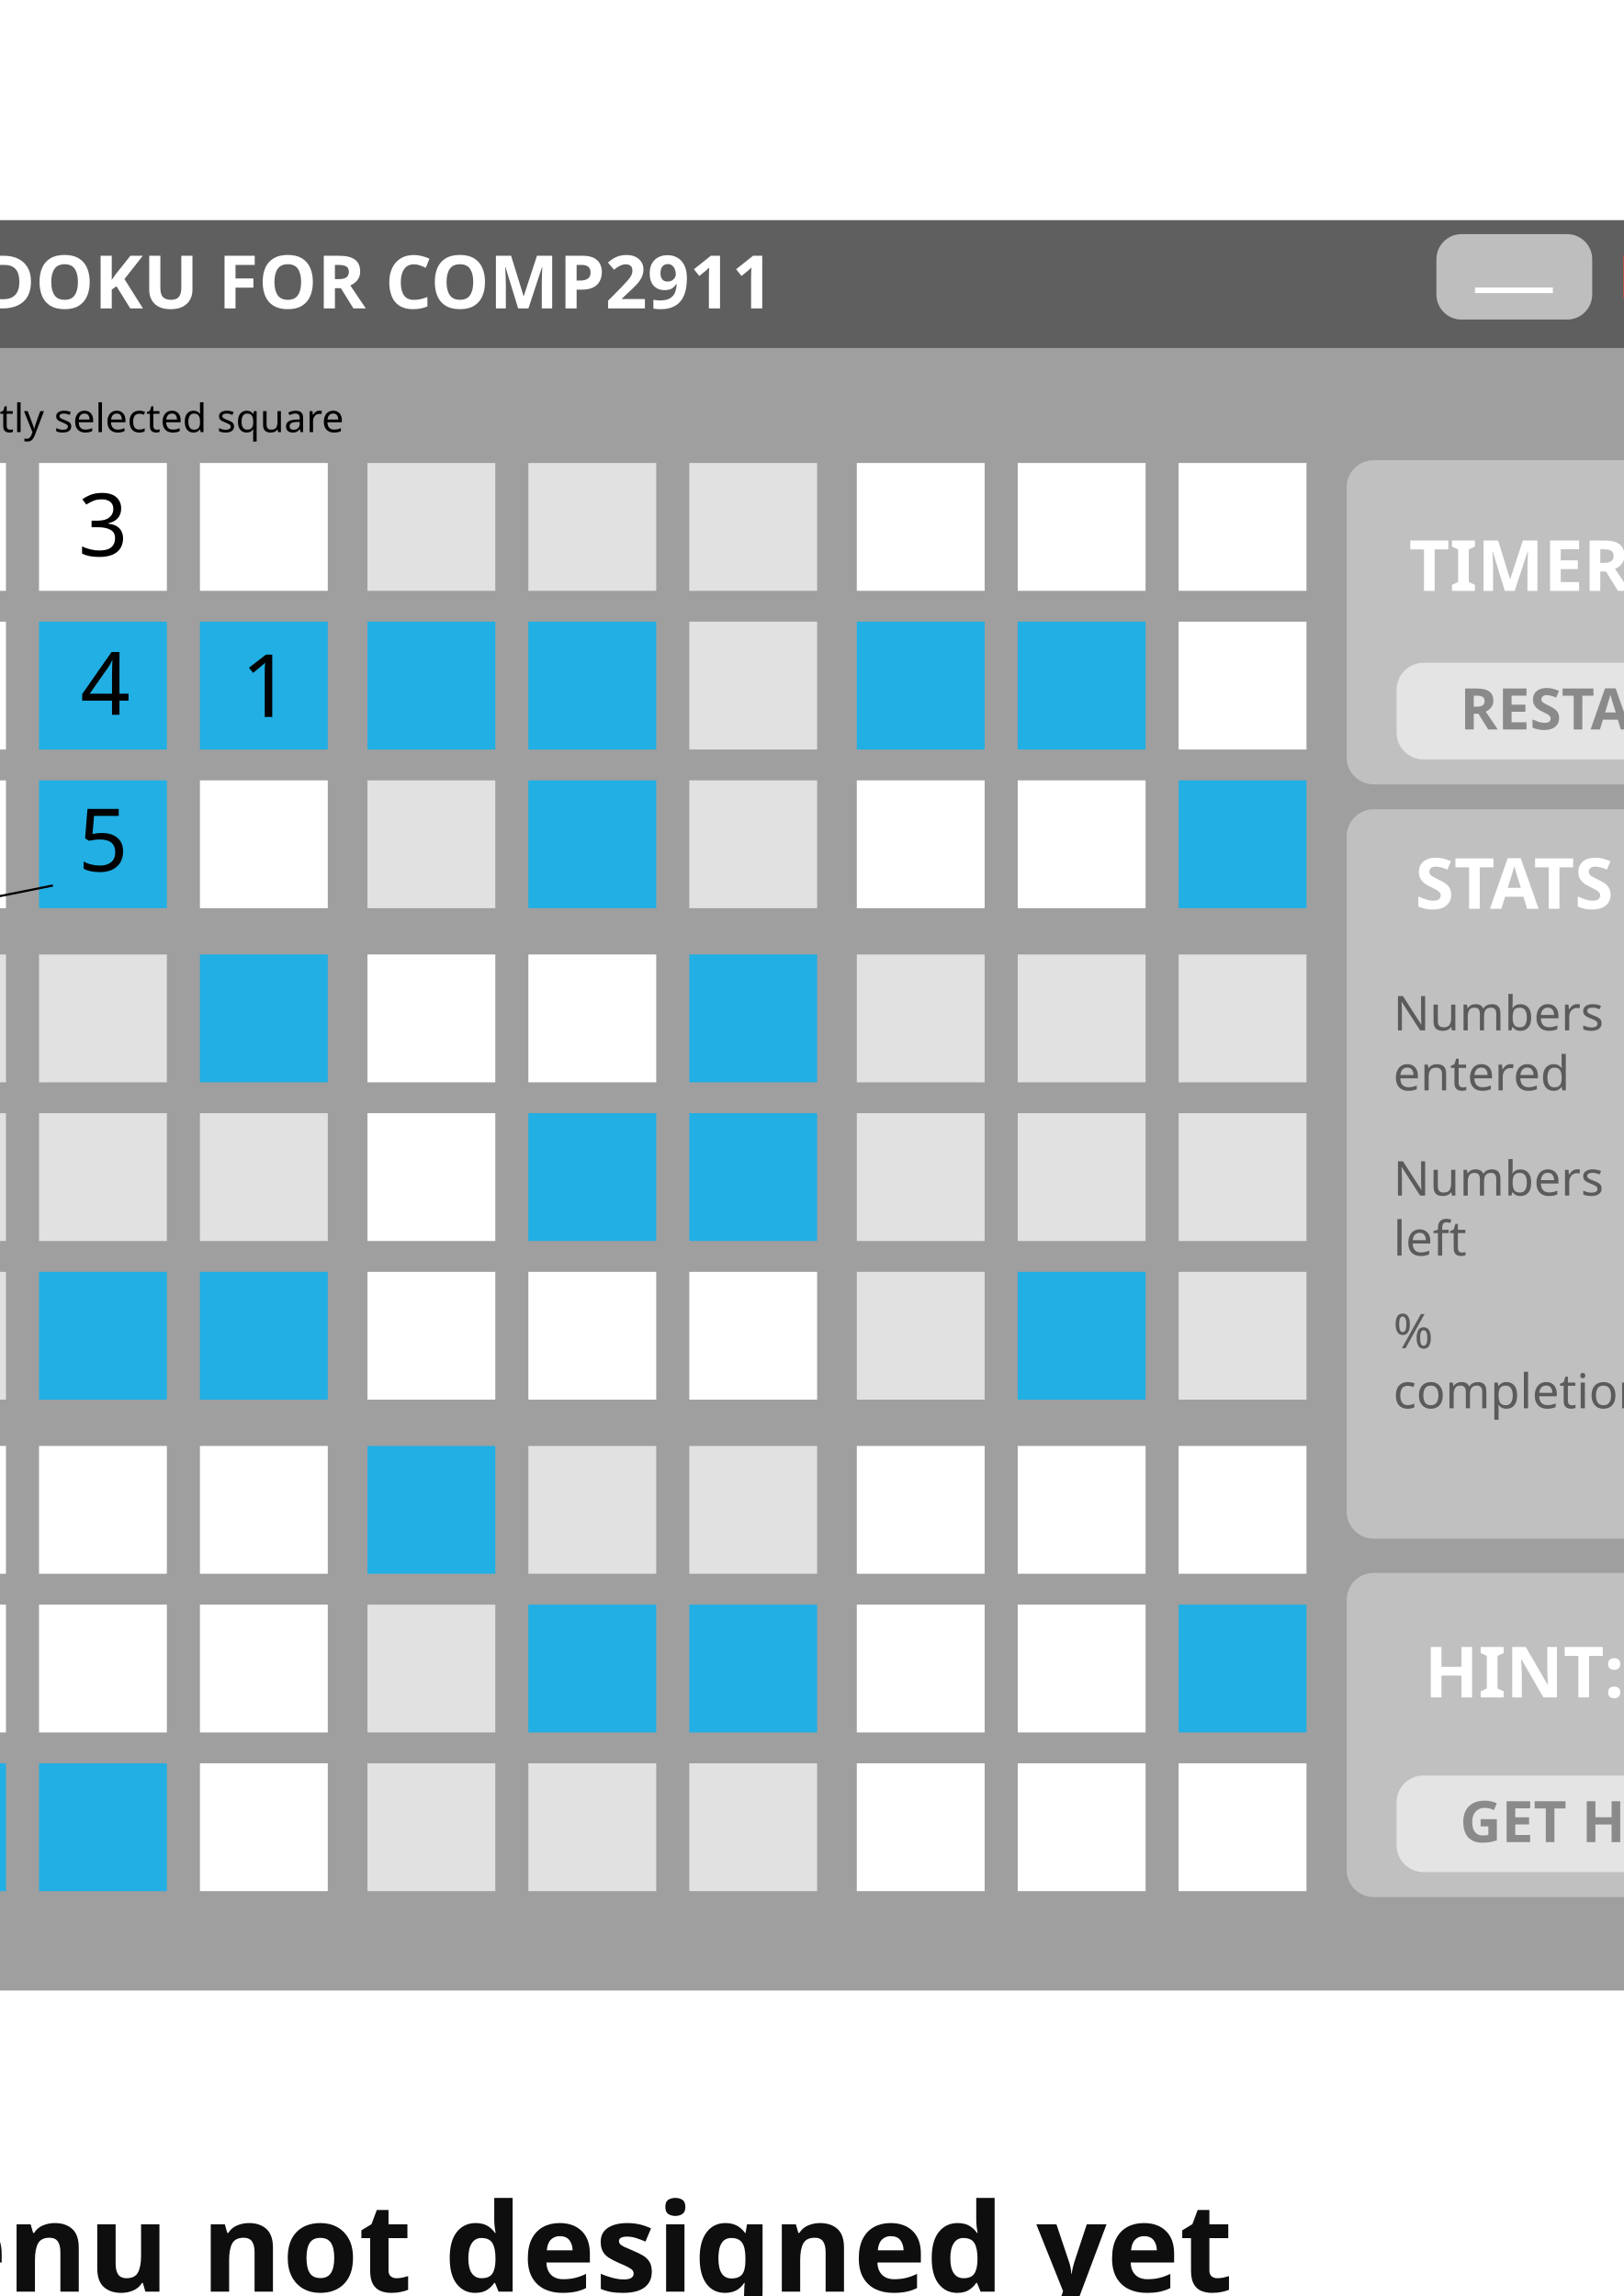
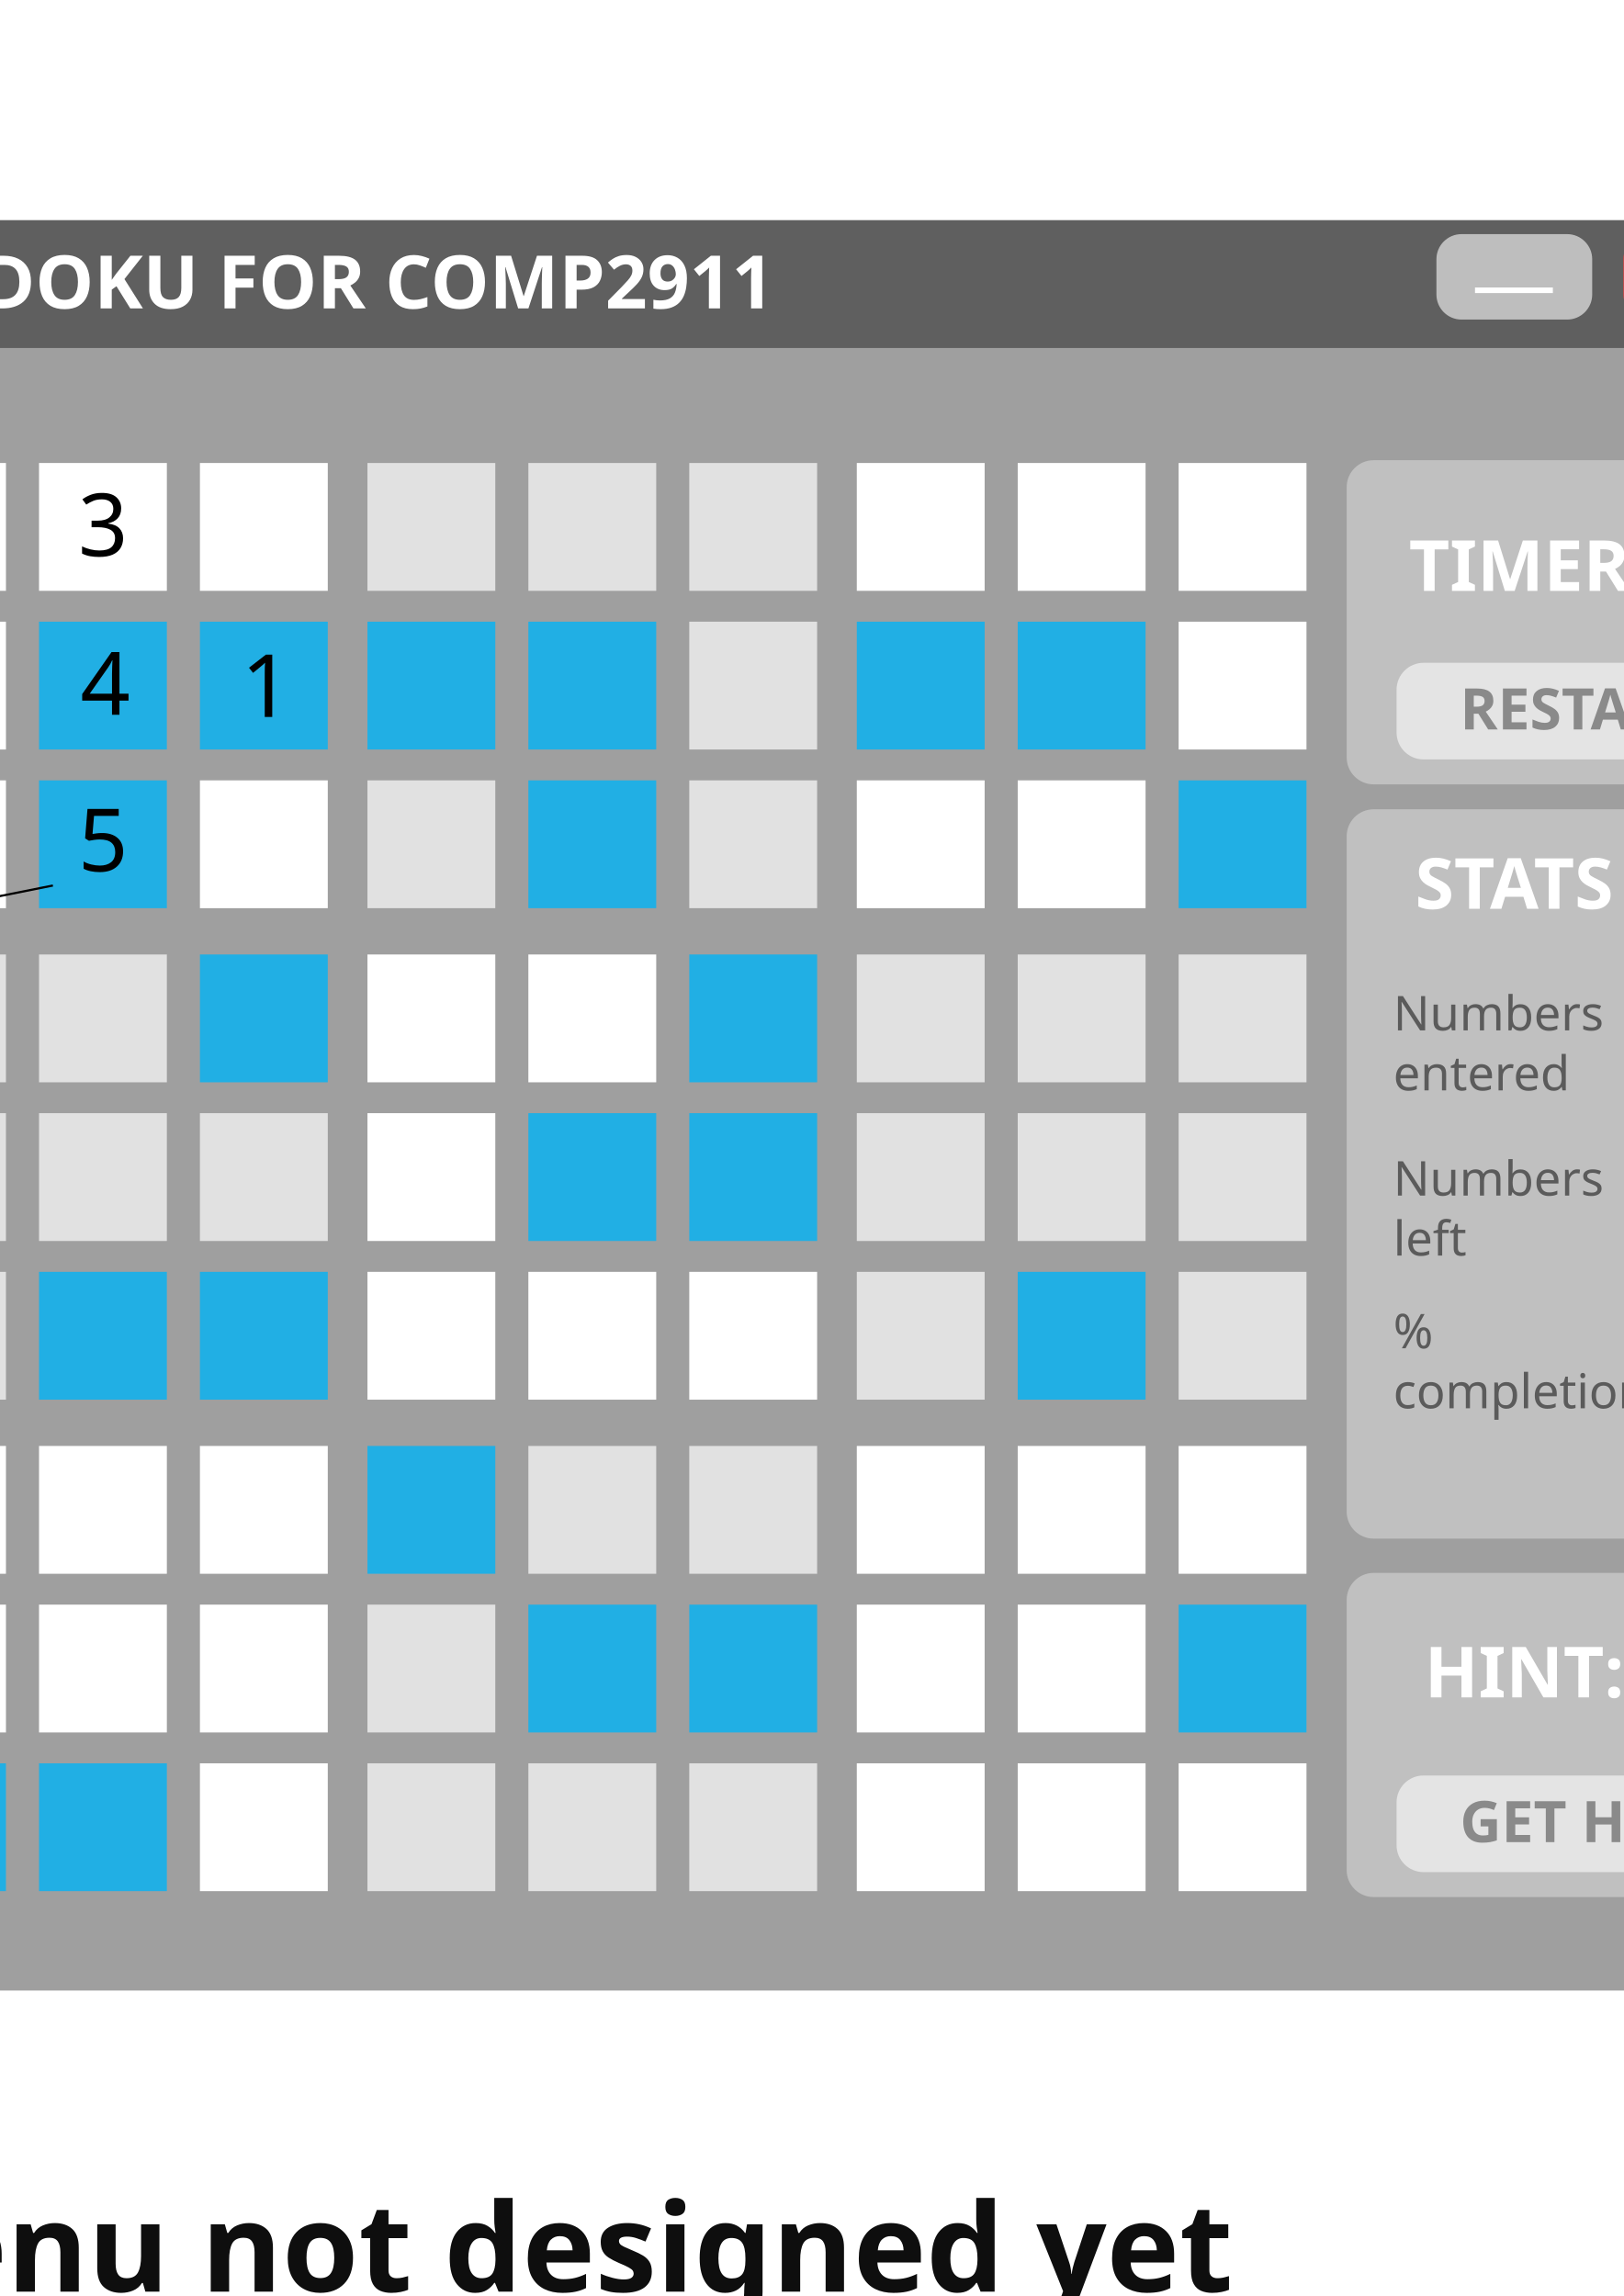
<svg xmlns="http://www.w3.org/2000/svg" width="744.094" height="1052.362" id="svg2" version="1.1">
  <defs id="defs4" />
  <g id="layer1">
    <rect style="fill:#ffffff;fill-opacity:1;stroke:#000000;stroke-opacity:1" id="rect2985" width="2337.143" height="1528.571" x="-741.639" y="-289.227" />
+     <rect y="-289.227" x="1957.489" height="1528.571" width="2337.143" id="rect3199" style="fill:#ffffff;fill-opacity:1;stroke:#000000;stroke-opacity:1" />
  </g>
  <g id="layer2">
    <rect style="fill:#9f9f9f;fill-opacity:1;stroke:none" id="rect3756" width="974.286" height="811.429" x="-100" y="100.934" ry="12.857" rx="12.857" />
    <rect rx="8.571" ry="8.571" y="100.934" x="-100" height="58.571" width="974.286" id="rect4403" style="fill:#5f5f5f;fill-opacity:1;stroke:none" />
    <rect style="fill:#ff3f3f;fill-opacity:1;stroke:none" id="rect3758" width="118.529" height="39.163" x="743.986" y="107.311" rx="11.5" ry="11.5" />
    <text xml:space="preserve" style="font-size:40px;font-style:normal;font-weight:normal;line-height:125%;letter-spacing:0px;word-spacing:0px;fill:#ffffff;fill-opacity:1;stroke:none;font-family:Sans" x="791.454" y="138.174" id="text3760">
      <tspan id="tspan3762" x="791.454" y="138.174">x</tspan>
    </text>
    <g id="g4154" transform="translate(-148.7949,0.3003239)">
      <g transform="translate(149.5026,0)" id="g4031">
        <g id="g3849" transform="translate(0,222.2336)">
          <g id="g3851" transform="translate(0,228.2945)">
            <rect style="fill:#ffffff;fill-opacity:1;stroke:none" id="rect3853" width="58.589" height="58.589" x="-56.569" y="211.915" />
            <rect y="211.915" x="17.173" height="58.589" width="58.589" id="rect3855" style="fill:#ffffff;fill-opacity:1;stroke:none" />
            <rect style="fill:#ffffff;fill-opacity:1;stroke:none" id="rect3857" width="58.589" height="58.589" x="90.914" y="211.915" />
          </g>
          <g transform="translate(0,230.3148)" id="g3859">
            <rect y="282.626" x="-56.569" height="58.589" width="58.589" id="rect3861" style="fill:#ffffff;fill-opacity:1;stroke:none" />
            <rect style="fill:#ffffff;fill-opacity:1;stroke:none" id="rect3863" width="58.589" height="58.589" x="17.173" y="282.626" />
            <rect y="282.626" x="90.914" height="58.589" width="58.589" id="rect3865" style="fill:#ffffff;fill-opacity:1;stroke:none" />
          </g>
          <g id="g3867" transform="translate(0,228.2945)">
            <rect style="fill:#1db0e6;fill-opacity:0.967;stroke:none" id="rect3869" width="58.589" height="58.589" x="-56.569" y="357.377" />
            <rect y="357.377" x="17.173" height="58.589" width="58.589" id="rect3871" style="fill:#1db0e6;fill-opacity:0.967;stroke:none" />
            <rect style="fill:#ffffff;fill-opacity:1;stroke:none" id="rect3873" width="58.589" height="58.589" x="90.914" y="357.377" />
          </g>
        </g>
        <g transform="translate(224.2539,222.2336)" id="g3875" style="fill:#e1e1e1;fill-opacity:1">
          <g transform="translate(0,228.2945)" id="g3877" style="fill:#e1e1e1;fill-opacity:1">
            <rect y="211.915" x="-56.569" height="58.589" width="58.589" id="rect3879" style="fill:#1db0e6;fill-opacity:0.967;stroke:none" />
            <rect style="fill:#e1e1e1;fill-opacity:1;stroke:none" id="rect3881" width="58.589" height="58.589" x="17.173" y="211.915" />
            <rect y="211.915" x="90.914" height="58.589" width="58.589" id="rect3883" style="fill:#e1e1e1;fill-opacity:1;stroke:none" />
          </g>
          <g id="g3885" transform="translate(0,230.3148)" style="fill:#e1e1e1;fill-opacity:1">
            <rect style="fill:#e1e1e1;fill-opacity:1;stroke:none" id="rect3887" width="58.589" height="58.589" x="-56.569" y="282.626" />
            <rect y="282.626" x="17.173" height="58.589" width="58.589" id="rect3889" style="fill:#1db0e6;fill-opacity:0.967;stroke:none" />
            <rect style="fill:#1db0e6;fill-opacity:0.967;stroke:none" id="rect3891" width="58.589" height="58.589" x="90.914" y="282.626" />
          </g>
          <g transform="translate(0,228.2945)" id="g3893" style="fill:#e1e1e1;fill-opacity:1">
            <rect y="357.377" x="-56.569" height="58.589" width="58.589" id="rect3895" style="fill:#e1e1e1;fill-opacity:1;stroke:none" />
            <rect style="fill:#e1e1e1;fill-opacity:1;stroke:none" id="rect3897" width="58.589" height="58.589" x="17.173" y="357.377" />
            <rect y="357.377" x="90.914" height="58.589" width="58.589" id="rect3899" style="fill:#e1e1e1;fill-opacity:1;stroke:none" />
          </g>
        </g>
        <g id="g3901" transform="translate(448.5077,222.2336)">
          <g id="g3903" transform="translate(0,228.2945)">
            <rect style="fill:#ffffff;fill-opacity:1;stroke:none" id="rect3905" width="58.589" height="58.589" x="-56.569" y="211.915" />
            <rect y="211.915" x="17.173" height="58.589" width="58.589" id="rect3907" style="fill:#ffffff;fill-opacity:1;stroke:none" />
            <rect style="fill:#ffffff;fill-opacity:1;stroke:none" id="rect3909" width="58.589" height="58.589" x="90.914" y="211.915" />
          </g>
          <g transform="translate(0,230.3148)" id="g3911">
            <rect y="282.626" x="-56.569" height="58.589" width="58.589" id="rect3913" style="fill:#ffffff;fill-opacity:1;stroke:none" />
            <rect style="fill:#ffffff;fill-opacity:1;stroke:none" id="rect3915" width="58.589" height="58.589" x="17.173" y="282.626" />
            <rect y="282.626" x="90.914" height="58.589" width="58.589" id="rect3917" style="fill:#1db0e6;fill-opacity:0.967;stroke:none" />
          </g>
          <g id="g3919" transform="translate(0,228.2945)">
            <rect style="fill:#ffffff;fill-opacity:1;stroke:none" id="rect3921" width="58.589" height="58.589" x="-56.569" y="357.377" />
            <rect y="357.377" x="17.173" height="58.589" width="58.589" id="rect3923" style="fill:#ffffff;fill-opacity:1;stroke:none" />
            <rect style="fill:#ffffff;fill-opacity:1;stroke:none" id="rect3925" width="58.589" height="58.589" x="90.914" y="357.377" />
          </g>
        </g>
      </g>
      <g transform="translate(149.5026,-3.030426)" id="g4072">
        <g id="g3821" style="fill:#e1e1e1;fill-opacity:1">
          <g transform="translate(0,228.2945)" id="g3797" style="fill:#e1e1e1;fill-opacity:1">
            <rect y="211.915" x="-56.569" height="58.589" width="58.589" id="rect3799" style="fill:#e1e1e1;fill-opacity:1;stroke:none" />
            <rect style="fill:#e1e1e1;fill-opacity:1;stroke:none" id="rect3801" width="58.589" height="58.589" x="17.173" y="211.915" />
            <rect y="211.915" x="90.914" height="58.589" width="58.589" id="rect3803" style="fill:#1db0e6;fill-opacity:0.967;stroke:none" />
          </g>
          <g id="g3805" transform="translate(0,230.3148)" style="fill:#e1e1e1;fill-opacity:1">
            <rect style="fill:#e1e1e1;fill-opacity:1;stroke:none" id="rect3807" width="58.589" height="58.589" x="-56.569" y="282.626" />
            <rect y="282.626" x="17.173" height="58.589" width="58.589" id="rect3809" style="fill:#e1e1e1;fill-opacity:1;stroke:none" />
            <rect style="fill:#e1e1e1;fill-opacity:1;stroke:none" id="rect3811" width="58.589" height="58.589" x="90.914" y="282.626" />
          </g>
          <g transform="translate(0,228.2945)" id="g3813" style="fill:#e1e1e1;fill-opacity:1">
            <rect y="357.377" x="-56.569" height="58.589" width="58.589" id="rect3815" style="fill:#e1e1e1;fill-opacity:1;stroke:none" />
            <rect style="fill:#1db0e6;fill-opacity:0.967;stroke:none" id="rect3817" width="58.589" height="58.589" x="17.173" y="357.377" />
            <rect y="357.377" x="90.914" height="58.589" width="58.589" id="rect3819" style="fill:#1db0e6;fill-opacity:0.967;stroke:none" />
          </g>
        </g>
        <g id="g3927" transform="translate(224.2539,0)">
          <g id="g3929" transform="translate(0,228.2945)">
            <rect style="fill:#ffffff;fill-opacity:1;stroke:none" id="rect3931" width="58.589" height="58.589" x="-56.569" y="211.915" />
            <rect y="211.915" x="17.173" height="58.589" width="58.589" id="rect3933" style="fill:#ffffff;fill-opacity:1;stroke:none" />
            <rect style="fill:#1db0e6;fill-opacity:0.967;stroke:none" id="rect3935" width="58.589" height="58.589" x="90.914" y="211.915" />
          </g>
          <g transform="translate(0,230.3148)" id="g3937">
            <rect y="282.626" x="-56.569" height="58.589" width="58.589" id="rect3939" style="fill:#ffffff;fill-opacity:1;stroke:none" />
            <rect style="fill:#1db0e6;fill-opacity:0.967;stroke:none" id="rect3941" width="58.589" height="58.589" x="17.173" y="282.626" />
            <rect y="282.626" x="90.914" height="58.589" width="58.589" id="rect3943" style="fill:#1db0e6;fill-opacity:0.967;stroke:none" />
          </g>
          <g id="g3945" transform="translate(0,228.2945)">
            <rect style="fill:#ffffff;fill-opacity:1;stroke:none" id="rect3947" width="58.589" height="58.589" x="-56.569" y="357.377" />
            <rect y="357.377" x="17.173" height="58.589" width="58.589" id="rect3949" style="fill:#ffffff;fill-opacity:1;stroke:none" />
            <rect style="fill:#ffffff;fill-opacity:1;stroke:none" id="rect3951" width="58.589" height="58.589" x="90.914" y="357.377" />
          </g>
        </g>
        <g transform="translate(448.5077,0)" id="g3953" style="fill:#e1e1e1;fill-opacity:1">
          <g transform="translate(0,228.2945)" id="g3955" style="fill:#e1e1e1;fill-opacity:1">
            <rect y="211.915" x="-56.569" height="58.589" width="58.589" id="rect3957" style="fill:#e1e1e1;fill-opacity:1;stroke:none" />
            <rect style="fill:#e1e1e1;fill-opacity:1;stroke:none" id="rect3959" width="58.589" height="58.589" x="17.173" y="211.915" />
            <rect y="211.915" x="90.914" height="58.589" width="58.589" id="rect3961" style="fill:#e1e1e1;fill-opacity:1;stroke:none" />
          </g>
          <g id="g3963" transform="translate(0,230.3148)" style="fill:#e1e1e1;fill-opacity:1">
            <rect style="fill:#e1e1e1;fill-opacity:1;stroke:none" id="rect3965" width="58.589" height="58.589" x="-56.569" y="282.626" />
            <rect y="282.626" x="17.173" height="58.589" width="58.589" id="rect3967" style="fill:#e1e1e1;fill-opacity:1;stroke:none" />
            <rect style="fill:#e1e1e1;fill-opacity:1;stroke:none" id="rect3969" width="58.589" height="58.589" x="90.914" y="282.626" />
          </g>
          <g transform="translate(0,228.2945)" id="g3971" style="fill:#e1e1e1;fill-opacity:1">
            <rect y="357.377" x="-56.569" height="58.589" width="58.589" id="rect3973" style="fill:#e1e1e1;fill-opacity:1;stroke:none" />
            <rect style="fill:#1db0e6;fill-opacity:0.967;stroke:none" id="rect3975" width="58.589" height="58.589" x="17.173" y="357.377" />
            <rect y="357.377" x="90.914" height="58.589" width="58.589" id="rect3977" style="fill:#e1e1e1;fill-opacity:1;stroke:none" />
          </g>
        </g>
      </g>
      <g transform="translate(149.5026,0)" id="g4113">
        <g id="g3835">
          <g id="g3782">
            <rect style="fill:#ffffff;fill-opacity:1;stroke:none" id="rect3764" width="58.589" height="58.589" x="-56.569" y="211.915" />
            <rect y="211.915" x="17.173" height="58.589" width="58.589" id="rect3766" style="fill:#ffffff;fill-opacity:1;stroke:none" />
            <rect style="fill:#ffffff;fill-opacity:1;stroke:none" id="rect3768" width="58.589" height="58.589" x="90.914" y="211.915" />
          </g>
          <g transform="translate(0,2.020325)" id="g3787">
            <rect y="282.626" x="-56.569" height="58.589" width="58.589" id="rect3770" style="fill:#ffffff;fill-opacity:1;stroke:none" />
            <rect style="fill:#1db0e6;fill-opacity:0.967;stroke:none" id="rect3772" width="58.589" height="58.589" x="17.173" y="282.626" />
            <rect y="282.626" x="90.914" height="58.589" width="58.589" id="rect3774" style="fill:#1db0e6;fill-opacity:0.967;stroke:none" />
          </g>
          <g id="g3792">
            <rect style="fill:#ffffff;fill-opacity:1;stroke:none" id="rect3776" width="58.589" height="58.589" x="-56.569" y="357.377" />
            <rect y="357.377" x="17.173" height="58.589" width="58.589" id="rect3778" style="fill:#1db0e6;fill-opacity:0.967;stroke:none" />
            <rect style="fill:#ffffff;fill-opacity:1;stroke:none" id="rect3780" width="58.589" height="58.589" x="90.914" y="357.377" />
          </g>
        </g>
        <g id="g3979" transform="translate(224.2539,0)" style="fill:#e1e1e1;fill-opacity:1">
          <g id="g3981" style="fill:#e1e1e1;fill-opacity:1">
            <rect y="211.915" x="-56.569" height="58.589" width="58.589" id="rect3983" style="fill:#e1e1e1;fill-opacity:1;stroke:none" />
            <rect style="fill:#e1e1e1;fill-opacity:1;stroke:none" id="rect3985" width="58.589" height="58.589" x="17.173" y="211.915" />
            <rect y="211.915" x="90.914" height="58.589" width="58.589" id="rect3987" style="fill:#e1e1e1;fill-opacity:1;stroke:none" />
          </g>
          <g id="g3989" transform="translate(0,2.020325)" style="fill:#e1e1e1;fill-opacity:1">
            <rect style="fill:#1db0e6;fill-opacity:0.967;stroke:none" id="rect3991" width="58.589" height="58.589" x="-56.569" y="282.626" />
            <rect y="282.626" x="17.173" height="58.589" width="58.589" id="rect3993" style="fill:#1db0e6;fill-opacity:0.967;stroke:none" />
            <rect style="fill:#e1e1e1;fill-opacity:1;stroke:none" id="rect3995" width="58.589" height="58.589" x="90.914" y="282.626" />
          </g>
          <g id="g3997" style="fill:#e1e1e1;fill-opacity:1">
            <rect y="357.377" x="-56.569" height="58.589" width="58.589" id="rect3999" style="fill:#e1e1e1;fill-opacity:1;stroke:none" />
            <rect style="fill:#1db0e6;fill-opacity:0.967;stroke:none" id="rect4001" width="58.589" height="58.589" x="17.173" y="357.377" />
            <rect y="357.377" x="90.914" height="58.589" width="58.589" id="rect4003" style="fill:#e1e1e1;fill-opacity:1;stroke:none" />
          </g>
        </g>
        <g transform="translate(448.5077,0)" id="g4005">
          <g id="g4007">
            <rect style="fill:#ffffff;fill-opacity:1;stroke:none" id="rect4009" width="58.589" height="58.589" x="-56.569" y="211.915" />
            <rect y="211.915" x="17.173" height="58.589" width="58.589" id="rect4011" style="fill:#ffffff;fill-opacity:1;stroke:none" />
            <rect style="fill:#ffffff;fill-opacity:1;stroke:none" id="rect4013" width="58.589" height="58.589" x="90.914" y="211.915" />
          </g>
          <g transform="translate(0,2.020325)" id="g4015">
            <rect y="282.626" x="-56.569" height="58.589" width="58.589" id="rect4017" style="fill:#1db0e6;fill-opacity:0.967;stroke:none" />
            <rect style="fill:#1db0e6;fill-opacity:0.967;stroke:none" id="rect4019" width="58.589" height="58.589" x="17.173" y="282.626" />
            <rect y="282.626" x="90.914" height="58.589" width="58.589" id="rect4021" style="fill:#ffffff;fill-opacity:1;stroke:none" />
          </g>
          <g id="g4023">
            <rect style="fill:#ffffff;fill-opacity:1;stroke:none" id="rect4025" width="58.589" height="58.589" x="-56.569" y="357.377" />
            <rect y="357.377" x="17.173" height="58.589" width="58.589" id="rect4027" style="fill:#ffffff;fill-opacity:1;stroke:none" />
            <rect style="fill:#1db0e6;fill-opacity:0.967;stroke:none" id="rect4029" width="58.589" height="58.589" x="90.914" y="357.377" />
          </g>
        </g>
      </g>
    </g>
    <rect style="fill:#000000;fill-opacity:1;stroke:none" id="rect4276" width="47.477" height="7.071" x="-50.559" y="259.42" />
    <text xml:space="preserve" style="font-size:40px;font-style:normal;font-weight:normal;line-height:125%;letter-spacing:0px;word-spacing:0px;fill:#000000;fill-opacity:1;stroke:none;font-family:Sans" x="35.809" y="254.874" id="text4346">
      <tspan id="tspan4348" x="35.809" y="254.874">3</tspan>
    </text>
    <text id="text4350" y="328.615" x="110.56" style="font-size:40px;font-style:normal;font-weight:normal;line-height:125%;letter-spacing:0px;word-spacing:0px;fill:#000000;fill-opacity:1;stroke:none;font-family:Sans" xml:space="preserve">
      <tspan y="328.615" x="110.56" id="tspan4352">1</tspan>
    </text>
    <text xml:space="preserve" style="font-size:40px;font-style:normal;font-weight:normal;line-height:125%;letter-spacing:0px;word-spacing:0px;fill:#000000;fill-opacity:1;stroke:none;font-family:Sans" x="35.809" y="399.326" id="text4354">
      <tspan id="tspan4356" x="35.809" y="399.326">5</tspan>
    </text>
    <text id="text4358" y="327.605" x="36.819" style="font-size:40px;font-style:normal;font-weight:normal;line-height:125%;letter-spacing:0px;word-spacing:0px;fill:#000000;fill-opacity:1;stroke:none;font-family:Sans" xml:space="preserve">
      <tspan y="327.605" x="36.819" id="tspan4360">4</tspan>
    </text>
-     <text xml:space="preserve" style="font-size:40px;font-style:normal;font-weight:normal;line-height:125%;letter-spacing:0px;word-spacing:0px;fill:#000000;fill-opacity:1;stroke:none;font-family:Sans" x="-55.714" y="198.076" id="text4362">
-       <tspan id="tspan4364" x="-55.714" y="198.076" style="font-size:18px">currently selected square</tspan>
-     </text>
-     <text id="text4366" y="438.555" x="-637.124" style="font-size:126.283px;font-style:normal;font-weight:normal;line-height:125%;letter-spacing:0px;word-spacing:0px;fill:#000000;fill-opacity:1;stroke:none;font-family:Sans" xml:space="preserve">
-       <tspan style="font-size:56.827px" y="438.555" x="-637.124" id="tspan4368">predetermined</tspan>
-       <tspan style="font-size:56.827px" y="509.588" x="-637.124" id="tspan4370">square</tspan>
-     </text>
-     <text xml:space="preserve" style="font-size:121.624px;font-style:normal;font-weight:normal;line-height:125%;letter-spacing:0px;word-spacing:0px;fill:#000000;fill-opacity:1;stroke:none;font-family:Sans" x="-616.934" y="191.5" id="text4372">
-       <tspan id="tspan4376" x="-616.934" y="191.5" style="font-size:54.731px">user-completion</tspan>
-       <tspan x="-616.934" y="259.913" style="font-size:54.731px" id="tspan4380">square</tspan>
+     <text xml:space="preserve" style="font-size:119.54px;font-style:normal;font-weight:normal;line-height:125%;letter-spacing:0px;word-spacing:0px;fill:#000000;fill-opacity:1;stroke:none;font-family:Sans" x="-675.903" y="333.21" id="text4362">
+       <tspan id="tspan4364" x="-675.903" y="333.21" style="font-size:53.793px">currently selected </tspan>
+       <tspan x="-675.903" y="400.451" style="font-size:53.793px" id="tspan3637">square</tspan>
+     </text>
+     <text id="text4366" y="547.651" x="-667.429" style="font-size:126.283px;font-style:normal;font-weight:normal;line-height:125%;letter-spacing:0px;word-spacing:0px;fill:#000000;fill-opacity:1;stroke:none;font-family:Sans" xml:space="preserve">
+       <tspan style="font-size:56.827px" y="547.651" x="-667.429" id="tspan4368">predetermined</tspan>
+       <tspan style="font-size:56.827px" y="618.685" x="-667.429" id="tspan4370">square</tspan>
+     </text>
+     <text xml:space="preserve" style="font-size:121.624px;font-style:normal;font-weight:normal;line-height:125%;letter-spacing:0px;word-spacing:0px;fill:#000000;fill-opacity:1;stroke:none;font-family:Sans" x="-679.563" y="140.992" id="text4372">
+       <tspan id="tspan4376" x="-679.563" y="140.992" style="font-size:54.731px">user-completion</tspan>
+       <tspan x="-679.563" y="209.406" style="font-size:54.731px" id="tspan4380">square</tspan>
    </text>
    <text xml:space="preserve" style="font-size:75.132px;font-style:normal;font-weight:normal;line-height:125%;letter-spacing:0px;word-spacing:0px;fill:#ffffff;fill-opacity:1;stroke:none;font-family:Sans" x="-53.063" y="141.369" id="text4362-8">
      <tspan id="tspan4364-3" x="-53.063" y="141.369" style="font-size:33.81px;font-weight:bold;fill:#ffffff;fill-opacity:1;-inkscape-font-specification:Sans Bold">SUDOKU FOR COMP2911</tspan>
    </text>
    <rect ry="11.5" rx="11.5" y="107.311" x="658.272" height="39.163" width="71.387" id="rect4427" style="fill:#bebebe;fill-opacity:1;stroke:none" />
    <text id="text4429" y="128.174" x="676.026" style="font-size:40px;font-style:normal;font-weight:normal;line-height:125%;letter-spacing:0px;word-spacing:0px;fill:#ffffff;fill-opacity:1;stroke:none;font-family:Sans" xml:space="preserve">
      <tspan y="128.174" x="676.026" id="tspan4431">__</tspan>
    </text>
    <g id="g4491" transform="translate(0,201.4286)">
      <rect style="fill:#c0c0c0;fill-opacity:1;stroke:none" id="rect4443" width="242.857" height="148.571" x="617.143" y="519.505" ry="12.354" rx="12.354" />
      <text xml:space="preserve" style="font-size:71.87px;font-style:normal;font-weight:normal;line-height:125%;letter-spacing:0px;word-spacing:0px;fill:#ffffff;fill-opacity:1;stroke:none;font-family:Sans" x="652.786" y="576.548" id="text4439">
        <tspan id="tspan4441" x="652.786" y="576.548" style="font-size:32.342px;font-weight:bold;fill:#ffffff;fill-opacity:1;-inkscape-font-specification:Sans Bold">HINT:</tspan>
      </text>
      <rect rx="12.354" ry="12.354" y="612.362" x="640" height="44.286" width="192.857" id="rect4445" style="fill:#e4e4e4;fill-opacity:1;stroke:none" />
      <text id="text4447" y="642.904" x="669.059" style="font-size:58.343px;font-style:normal;font-weight:normal;line-height:125%;letter-spacing:0px;word-spacing:0px;fill:#8a8a8a;fill-opacity:1;stroke:none;font-family:Sans" xml:space="preserve">
        <tspan style="font-size:26.255px;font-weight:bold;fill:#8a8a8a;fill-opacity:1;-inkscape-font-specification:Sans Bold" y="642.904" x="669.059" id="tspan4449">GET HINT</tspan>
      </text>
      <rect y="537.354" x="767.848" height="58.589" width="58.589" id="rect3764-2" style="fill:#ffffff;fill-opacity:1;stroke:none" />
      <text id="text4487" y="579.505" x="782.857" style="font-size:40px;font-style:normal;font-weight:normal;line-height:125%;letter-spacing:0px;word-spacing:0px;fill:#000000;fill-opacity:1;stroke:none;font-family:Sans" xml:space="preserve">
        <tspan y="579.505" x="782.857" id="tspan4489">6</tspan>
      </text>
    </g>
    <g transform="translate(0,37.14286)" id="g4502">
      <rect rx="12.354" ry="12.354" y="333.791" x="617.143" height="334.286" width="242.857" id="rect4504" style="fill:#c0c0c0;fill-opacity:1;stroke:none" />
      <text id="text4506" y="379.406" x="648.501" style="font-size:71.87px;font-style:normal;font-weight:normal;line-height:125%;letter-spacing:0px;word-spacing:0px;fill:#ffffff;fill-opacity:1;stroke:none;font-family:Sans" xml:space="preserve">
        <tspan style="font-size:32.342px;font-weight:bold;fill:#ffffff;fill-opacity:1;-inkscape-font-specification:Sans Bold" y="379.406" x="648.501" id="tspan4508">STATS</tspan>
      </text>
      <rect style="fill:#ffffff;fill-opacity:1;stroke:none" id="rect4516" width="58.589" height="58.589" x="787.848" y="411.639" />
      <text xml:space="preserve" style="font-size:40px;font-style:normal;font-weight:normal;line-height:125%;letter-spacing:0px;word-spacing:0px;fill:#000000;fill-opacity:1;stroke:none;font-family:Sans" x="805.714" y="452.362" id="text4518">
        <tspan id="tspan4520" x="805.714" y="452.362">1</tspan>
      </text>
      <rect y="484.496" x="787.848" height="58.589" width="58.589" id="rect4522" style="fill:#ffffff;fill-opacity:1;stroke:none" />
      <text id="text4524" y="525.219" x="792.857" style="font-size:40px;font-style:normal;font-weight:normal;line-height:125%;letter-spacing:0px;word-spacing:0px;fill:#000000;fill-opacity:1;stroke:none;font-family:Sans" xml:space="preserve">
        <tspan y="525.219" x="792.857" id="tspan4526">75</tspan>
      </text>
      <rect style="fill:#ffffff;fill-opacity:1;stroke:none" id="rect4528" width="58.589" height="58.589" x="787.848" y="557.354" />
      <text xml:space="preserve" style="font-size:40px;font-style:normal;font-weight:normal;line-height:125%;letter-spacing:0px;word-spacing:0px;fill:#000000;fill-opacity:1;stroke:none;font-family:Sans" x="805.714" y="598.076" id="text4530">
        <tspan id="tspan4532" x="805.714" y="598.076">6</tspan>
      </text>
      <text xml:space="preserve" style="font-size:71.87px;font-style:normal;font-weight:normal;line-height:125%;letter-spacing:0px;word-spacing:0px;fill:#5b5b5b;fill-opacity:1;stroke:none;font-family:Sans" x="638.501" y="435.12" id="text4534">
        <tspan x="638.501" y="435.12" style="font-size:22px;font-weight:normal;fill:#5b5b5b;fill-opacity:1;-inkscape-font-specification:Sans" id="tspan4538">Numbers </tspan>
        <tspan x="638.501" y="462.62" style="font-size:22px;font-weight:normal;fill:#5b5b5b;fill-opacity:1;-inkscape-font-specification:Sans" id="tspan4542">entered</tspan>
      </text>
      <text id="text4544" y="510.834" x="638.501" style="font-size:71.87px;font-style:normal;font-weight:normal;line-height:125%;letter-spacing:0px;word-spacing:0px;fill:#5b5b5b;fill-opacity:1;stroke:none;font-family:Sans" xml:space="preserve">
        <tspan id="tspan4546" style="font-size:22px;font-weight:normal;fill:#5b5b5b;fill-opacity:1;-inkscape-font-specification:Sans" y="510.834" x="638.501">Numbers </tspan>
        <tspan id="tspan4548" style="font-size:22px;font-weight:normal;fill:#5b5b5b;fill-opacity:1;-inkscape-font-specification:Sans" y="538.334" x="638.501">left</tspan>
      </text>
      <text xml:space="preserve" style="font-size:71.87px;font-style:normal;font-weight:normal;line-height:125%;letter-spacing:0px;word-spacing:0px;fill:#5b5b5b;fill-opacity:1;stroke:none;font-family:Sans" x="638.501" y="580.834" id="text4550">
        <tspan x="638.501" y="580.834" style="font-size:22px;font-weight:normal;fill:#5b5b5b;fill-opacity:1;-inkscape-font-specification:Sans" id="tspan4554">%</tspan>
        <tspan x="638.501" y="608.334" style="font-size:22px;font-weight:normal;fill:#5b5b5b;fill-opacity:1;-inkscape-font-specification:Sans" id="tspan4558">completion</tspan>
      </text>
    </g>
    <g transform="translate(0,-308.5714)" id="g4604">
      <rect rx="12.354" ry="12.354" y="519.505" x="617.143" height="148.571" width="242.857" id="rect4606" style="fill:#c0c0c0;fill-opacity:1;stroke:none" />
      <text id="text4608" y="579.406" x="645.643" style="font-size:71.87px;font-style:normal;font-weight:normal;line-height:125%;letter-spacing:0px;word-spacing:0px;fill:#ffffff;fill-opacity:1;stroke:none;font-family:Sans" xml:space="preserve">
        <tspan style="font-size:32.342px;font-weight:bold;fill:#ffffff;fill-opacity:1;-inkscape-font-specification:Sans Bold" y="579.406" x="645.643" id="tspan4610">TIMER</tspan>
      </text>
      <rect style="fill:#e4e4e4;fill-opacity:1;stroke:none" id="rect4612" width="192.857" height="44.286" x="640" y="612.362" ry="12.354" rx="12.354" />
      <text xml:space="preserve" style="font-size:58.343px;font-style:normal;font-weight:normal;line-height:125%;letter-spacing:0px;word-spacing:0px;fill:#8a8a8a;fill-opacity:1;stroke:none;font-family:Sans" x="669.059" y="642.904" id="text4614">
        <tspan id="tspan4616" x="669.059" y="642.904" style="font-size:26.255px;font-weight:bold;fill:#8a8a8a;fill-opacity:1;-inkscape-font-specification:Sans Bold">RESTART</tspan>
      </text>
      <rect style="fill:#ffffff;fill-opacity:1;stroke:none" id="rect4618" width="58.589" height="58.589" x="777.848" y="537.354" />
      <text xml:space="preserve" style="font-size:40px;font-style:normal;font-weight:normal;line-height:125%;letter-spacing:0px;word-spacing:0px;fill:#000000;fill-opacity:1;stroke:none;font-family:Sans" x="782.857" y="579.505" id="text4620">
        <tspan id="tspan4622" x="782.857" y="579.505">12</tspan>
      </text>
    </g>
    <text id="text4624" y="-68.657" x="-407.003" style="font-size:149.66px;font-style:normal;font-weight:normal;line-height:125%;letter-spacing:0px;word-spacing:0px;fill:#0e0e0e;fill-opacity:1;stroke:none;font-family:Sans" xml:space="preserve">
      <tspan style="font-size:67.347px;font-weight:bold;fill:#0e0e0e;fill-opacity:1;-inkscape-font-specification:Sans Bold" y="-68.657" x="-407.003" id="tspan4626">Graphical User Interface for Sudoku 2911</tspan>
      <tspan style="font-size:67.347px;font-weight:bold;fill:#0e0e0e;fill-opacity:1;-inkscape-font-specification:Sans Bold" y="15.527" x="-407.003" id="tspan4674">version 1</tspan>
    </text>
-     <path style="fill:none;stroke:#000000;stroke-width:1px;stroke-linecap:butt;stroke-linejoin:miter;stroke-opacity:1" d="m -20.203,236.159 -355.574,0" id="path4628" />
+     <path style="fill:none;stroke:#000000;stroke-width:1px;stroke-linecap:butt;stroke-linejoin:miter;stroke-opacity:1" d="M -20.203,236.159 -200.01,147.266" id="path4628" />
    <path style="fill:none;stroke:#000000;stroke-width:1px;stroke-linecap:butt;stroke-linejoin:miter;stroke-opacity:1" d="M 24.244,405.865 -319.208,474.555" id="path4630" />
    <text id="text4632" y="187.459" x="930.62" style="font-size:121.624px;font-style:normal;font-weight:normal;line-height:125%;letter-spacing:0px;word-spacing:0px;fill:#000000;fill-opacity:1;stroke:none;font-family:Sans" xml:space="preserve">
      <tspan id="tspan4636" style="font-size:54.731px" y="187.459" x="930.62">timer to create </tspan>
      <tspan style="font-size:54.731px" y="255.873" x="930.62" id="tspan4640">action-packed sudoku</tspan>
    </text>
    <text xml:space="preserve" style="font-size:121.624px;font-style:normal;font-weight:normal;line-height:125%;letter-spacing:0px;word-spacing:0px;fill:#000000;fill-opacity:1;stroke:none;font-family:Sans" x="946.782" y="615.764" id="text4642">
      <tspan id="tspan4646" x="946.782" y="615.764" style="font-size:54.731px">stats to encourage </tspan>
      <tspan x="946.782" y="684.177" style="font-size:54.731px" id="tspan4650">more efficient solving</tspan>
    </text>
    <text id="text4652" y="995.581" x="878.092" style="font-size:121.624px;font-style:normal;font-weight:normal;line-height:125%;letter-spacing:0px;word-spacing:0px;fill:#000000;fill-opacity:1;stroke:none;font-family:Sans" xml:space="preserve">
      <tspan style="font-size:54.731px" y="995.581" x="878.092" id="tspan4660">solution for the current</tspan>
      <tspan style="font-size:54.731px" y="1063.995" x="878.092" id="tspan4664">square</tspan>
    </text>
    <text xml:space="preserve" style="font-size:121.624px;font-style:normal;font-weight:normal;line-height:125%;letter-spacing:0px;word-spacing:0px;fill:#000000;fill-opacity:1;stroke:none;font-family:Sans" x="991.229" y="466.261" id="text4666">
      <tspan id="tspan4670" x="991.229" y="466.261" style="font-size:54.731px">restart puzzle</tspan>
    </text>
    <path style="fill:none;stroke:#000000;stroke-width:1px;stroke-linecap:butt;stroke-linejoin:miter;stroke-opacity:1" d="M 892.975,793.763 1135.411,906.9" id="path4680" />
    <path style="fill:none;stroke:#000000;stroke-width:1px;stroke-linecap:butt;stroke-linejoin:miter;stroke-opacity:1" d="m 884.894,519.002 193.949,20.203" id="path4682" />
    <path style="fill:none;stroke:#000000;stroke-width:1px;stroke-linecap:butt;stroke-linejoin:miter;stroke-opacity:1" d="m 840.447,329.093 169.706,68.69" id="path4684" />
    <path style="fill:none;stroke:#000000;stroke-width:1px;stroke-linecap:butt;stroke-linejoin:miter;stroke-opacity:1" d="M 989.949,288.687 856.609,268.484" id="path4686" />
    <text xml:space="preserve" style="font-size:125.631px;font-style:normal;font-weight:normal;line-height:125%;letter-spacing:0px;word-spacing:0px;fill:#0e0e0e;fill-opacity:1;stroke:none;font-family:Sans" x="-578.493" y="1050.369" id="text4688">
      <tspan id="tspan4692" x="-578.493" y="1050.369" style="font-size:56.534px;font-weight:bold;fill:#0e0e0e;fill-opacity:1;-inkscape-font-specification:Sans Bold">Settings/Options menu not designed yet</tspan>
      <tspan x="-578.493" y="1121.036" style="font-size:56.534px;font-weight:bold;fill:#0e0e0e;fill-opacity:1;-inkscape-font-specification:Sans Bold" id="tspan4696">Are we going to MDI or SDI?</tspan>
    </text>
    <text xml:space="preserve" style="font-size:149.66px;font-style:normal;font-weight:normal;line-height:125%;letter-spacing:0px;word-spacing:0px;fill:#f67a00;fill-opacity:1;stroke:none;font-family:Sans" x="1310.256" y="-214.119" id="text4698">
      <tspan id="tspan4702" x="1310.256" y="-214.119" style="font-size:67.347px;font-weight:bold;fill:#f67a00;fill-opacity:1;-inkscape-font-specification:Sans Bold">Nikhil</tspan>
    </text>
+     <rect rx="12.857" ry="12.857" y="226.193" x="2894.092" height="440.467" width="512.708" id="rect3201" style="fill:#9f9f9f;fill-opacity:1;stroke:none" />
+     <rect style="fill:#5f5f5f;fill-opacity:1;stroke:none" id="rect3203" width="509.615" height="58.571" x="2894.092" y="226.193" ry="8.571" rx="8.571" />
+     <g id="g3700" transform="translate(-165.665,125.2589)">
+       <rect style="fill:#ff3f3f;fill-opacity:1;stroke:none" id="rect3205" width="118.529" height="39.163" x="3443.114" y="107.311" rx="11.5" ry="11.5" />
+       <text xml:space="preserve" style="font-size:40px;font-style:normal;font-weight:normal;line-height:125%;letter-spacing:0px;word-spacing:0px;fill:#ffffff;fill-opacity:1;stroke:none;font-family:Sans" x="3490.582" y="138.174" id="text3207">
+         <tspan id="tspan3209" x="3490.582" y="138.174">x</tspan>
+       </text>
+     </g>
+     <text id="text3487" y="266.628" x="2941.03" style="font-size:75.132px;font-style:normal;font-weight:normal;line-height:125%;letter-spacing:0px;word-spacing:0px;fill:#ffffff;fill-opacity:1;stroke:none;font-family:Sans" xml:space="preserve">
+       <tspan style="font-size:33.81px;font-weight:bold;fill:#ffffff;fill-opacity:1;-inkscape-font-specification:Sans Bold" y="266.628" x="2941.03" id="tspan3489">SETTINGS</tspan>
+     </text>
+     <g transform="translate(2311.229,-204.6528)" id="g3497">
+       <rect rx="12.354" ry="12.354" y="519.505" x="617.143" height="322.318" width="450.949" id="rect3499" style="fill:#c0c0c0;fill-opacity:1;stroke:none" />
+       <text id="text3501" y="576.548" x="652.786" style="font-size:71.87px;font-style:normal;font-weight:normal;line-height:125%;letter-spacing:0px;word-spacing:0px;fill:#ffffff;fill-opacity:1;stroke:none;font-family:Sans" xml:space="preserve">
+         <tspan style="font-size:32.342px;font-weight:bold;fill:#ffffff;fill-opacity:1;-inkscape-font-specification:Sans Bold" y="576.548" x="652.786" id="tspan3503">HINTS:</tspan>
+       </text>
+       <g id="g3641" transform="translate(206.0711,-68.69037)">
+         <rect rx="12.354" ry="12.354" y="612.362" x="640" height="44.286" width="192.857" id="rect3505" style="fill:#e4e4e4;fill-opacity:1;stroke:none" />
+         <text id="text3507" y="642.904" x="669.059" style="font-size:58.343px;font-style:normal;font-weight:normal;line-height:125%;letter-spacing:0px;word-spacing:0px;fill:#8a8a8a;fill-opacity:1;stroke:none;font-family:Sans" xml:space="preserve">
+           <tspan style="font-size:26.255px;font-weight:bold;fill:#8a8a8a;fill-opacity:1;-inkscape-font-specification:Sans Bold" y="642.904" x="669.059" id="tspan3509">ALLOWED</tspan>
+         </text>
+       </g>
+       <text xml:space="preserve" style="font-size:71.87px;font-style:normal;font-weight:normal;line-height:125%;letter-spacing:0px;word-spacing:0px;fill:#ffffff;fill-opacity:1;stroke:none;font-family:Sans" x="652.786" y="635.137" id="text3646">
+         <tspan id="tspan3648" x="652.786" y="635.137" style="font-size:32.342px;font-weight:bold;fill:#ffffff;fill-opacity:1;-inkscape-font-specification:Sans Bold">TIMER:</tspan>
+       </text>
+       <g transform="translate(206.0711,-10.10153)" id="g3650">
+         <rect style="fill:#e4e4e4;fill-opacity:1;stroke:none" id="rect3652" width="192.857" height="44.286" x="640" y="612.362" ry="12.354" rx="12.354" />
+         <text xml:space="preserve" style="font-size:58.343px;font-style:normal;font-weight:normal;line-height:125%;letter-spacing:0px;word-spacing:0px;fill:#8a8a8a;fill-opacity:1;stroke:none;font-family:Sans" x="669.059" y="642.904" id="text3654">
+           <tspan id="tspan3656" x="669.059" y="642.904" style="font-size:26.255px;font-weight:bold;fill:#8a8a8a;fill-opacity:1;-inkscape-font-specification:Sans Bold">ALLOWED</tspan>
+         </text>
+       </g>
+       <text id="text3658" y="691.706" x="652.786" style="font-size:71.87px;font-style:normal;font-weight:normal;line-height:125%;letter-spacing:0px;word-spacing:0px;fill:#ffffff;fill-opacity:1;stroke:none;font-family:Sans" xml:space="preserve">
+         <tspan style="font-size:32.342px;font-weight:bold;fill:#ffffff;fill-opacity:1;-inkscape-font-specification:Sans Bold" y="691.706" x="652.786" id="tspan3660">STATS:</tspan>
+       </text>
+       <g id="g3662" transform="translate(206.0711,46.46702)">
+         <rect rx="12.354" ry="12.354" y="612.362" x="640" height="44.286" width="192.857" id="rect3664" style="fill:#e4e4e4;fill-opacity:1;stroke:none" />
+         <text id="text3666" y="642.904" x="669.059" style="font-size:58.343px;font-style:normal;font-weight:normal;line-height:125%;letter-spacing:0px;word-spacing:0px;fill:#8a8a8a;fill-opacity:1;stroke:none;font-family:Sans" xml:space="preserve">
+           <tspan style="font-size:26.255px;font-weight:bold;fill:#8a8a8a;fill-opacity:1;-inkscape-font-specification:Sans Bold" y="642.904" x="669.059" id="tspan3668">GET HINT</tspan>
+         </text>
+       </g>
+       <text xml:space="preserve" style="font-size:71.87px;font-style:normal;font-weight:normal;line-height:125%;letter-spacing:0px;word-spacing:0px;fill:#ffffff;fill-opacity:1;stroke:none;font-family:Sans" x="652.786" y="750.295" id="text3670">
+         <tspan id="tspan3672" x="652.786" y="750.295" style="font-size:32.342px;font-weight:bold;fill:#ffffff;fill-opacity:1;-inkscape-font-specification:Sans Bold">DIFFICULTY</tspan>
+       </text>
+       <g transform="translate(280.8224,149.5026)" id="g3674">
+         <rect style="fill:#e4e4e4;fill-opacity:1;stroke:none" id="rect3676" width="136.289" height="44.286" x="640" y="612.362" ry="12.354" rx="12.354" />
+         <text xml:space="preserve" style="font-size:58.343px;font-style:normal;font-weight:normal;line-height:125%;letter-spacing:0px;word-spacing:0px;fill:#8a8a8a;fill-opacity:1;stroke:none;font-family:Sans" x="669.059" y="642.904" id="text3678">
+           <tspan id="tspan3680" x="669.059" y="642.904" style="font-size:26.255px;font-weight:bold;fill:#8a8a8a;fill-opacity:1;-inkscape-font-specification:Sans Bold">HARD</tspan>
+         </text>
+       </g>
+       <g id="g3682" transform="translate(-10.10153,149.5026)">
+         <rect rx="12.354" ry="12.354" y="612.362" x="640" height="44.286" width="136.289" id="rect3684" style="fill:#e4e4e4;fill-opacity:1;stroke:none" />
+         <text id="text3686" y="642.904" x="669.059" style="font-size:58.343px;font-style:normal;font-weight:normal;line-height:125%;letter-spacing:0px;word-spacing:0px;fill:#8a8a8a;fill-opacity:1;stroke:none;font-family:Sans" xml:space="preserve">
+           <tspan style="font-size:26.255px;font-weight:bold;fill:#8a8a8a;fill-opacity:1;-inkscape-font-specification:Sans Bold" y="642.904" x="669.059" id="tspan3688">EASY</tspan>
+         </text>
+       </g>
+       <g transform="translate(135.3604,149.5026)" id="g3690">
+         <rect style="fill:#e4e4e4;fill-opacity:1;stroke:none" id="rect3692" width="136.289" height="44.286" x="640" y="612.362" ry="12.354" rx="12.354" />
+         <text xml:space="preserve" style="font-size:58.343px;font-style:normal;font-weight:normal;line-height:125%;letter-spacing:0px;word-spacing:0px;fill:#8a8a8a;fill-opacity:1;stroke:none;font-family:Sans" x="669.059" y="642.904" id="text3694">
+           <tspan id="tspan3696" x="669.059" y="642.904" style="font-size:26.255px;font-weight:bold;fill:#8a8a8a;fill-opacity:1;-inkscape-font-specification:Sans Bold">MED</tspan>
+         </text>
+       </g>
+     </g>
+     <text xml:space="preserve" style="font-size:149.66px;font-style:normal;font-weight:normal;line-height:125%;letter-spacing:0px;word-spacing:0px;fill:#0e0e0e;fill-opacity:1;stroke:none;font-family:Sans" x="2292.124" y="-68.657" id="text3581">
+       <tspan x="2292.124" y="-68.657" style="font-size:67.347px;font-weight:bold;fill:#0e0e0e;fill-opacity:1;-inkscape-font-specification:Sans Bold" id="tspan3633">GUI for Settings/Options</tspan>
+     </text>
+     <text xml:space="preserve" style="font-size:121.624px;font-style:normal;font-weight:normal;line-height:125%;letter-spacing:0px;word-spacing:0px;fill:#000000;fill-opacity:1;stroke:none;font-family:Sans" x="3518.631" y="242.007" id="text3591">
+       <tspan id="tspan3595" x="3518.631" y="242.007" style="font-size:54.731px">allow toggle</tspan>
+       <tspan x="3518.631" y="310.421" style="font-size:54.731px" id="tspan3712">extra stuff</tspan>
+     </text>
+     <text id="text3597" y="745.063" x="3369.128" style="font-size:121.624px;font-style:normal;font-weight:normal;line-height:125%;letter-spacing:0px;word-spacing:0px;fill:#000000;fill-opacity:1;stroke:none;font-family:Sans" xml:space="preserve">
+       <tspan id="tspan3601" style="font-size:54.731px" y="745.063" x="3369.128">difficulty levels</tspan>
+     </text>
+     <path id="path3617" d="m 3349.666,607.895 169.706,68.69" style="fill:none;stroke:#000000;stroke-width:1px;stroke-linecap:butt;stroke-linejoin:miter;stroke-opacity:1" />
+     <path id="path3619" d="m 3489.067,284.646 -60.609,72.731" style="fill:none;stroke:#000000;stroke-width:1px;stroke-linecap:butt;stroke-linejoin:miter;stroke-opacity:1" />
+     <text id="text3621" y="1050.369" x="2120.635" style="font-size:125.631px;font-style:normal;font-weight:normal;line-height:125%;letter-spacing:0px;word-spacing:0px;fill:#0e0e0e;fill-opacity:1;stroke:none;font-family:Sans" xml:space="preserve">
+       <tspan id="tspan3625" style="font-size:56.534px;font-weight:bold;fill:#0e0e0e;fill-opacity:1;-inkscape-font-specification:Sans Bold" y="1050.369" x="2120.635">This depends on if we're doing MDI or SDI</tspan>
+     </text>
+     <text id="text3627" y="-214.119" x="4009.384" style="font-size:149.66px;font-style:normal;font-weight:normal;line-height:125%;letter-spacing:0px;word-spacing:0px;fill:#f67a00;fill-opacity:1;stroke:none;font-family:Sans" xml:space="preserve">
+       <tspan style="font-size:67.347px;font-weight:bold;fill:#f67a00;fill-opacity:1;-inkscape-font-specification:Sans Bold" y="-214.119" x="4009.384" id="tspan3629">Nikhil</tspan>
+     </text>
+     <path id="path3639" d="M -60.609,258.382 -183.848,331.113" style="fill:none;stroke:#000000;stroke-width:1px;stroke-linecap:butt;stroke-linejoin:miter;stroke-opacity:1" />
  </g>
</svg>
